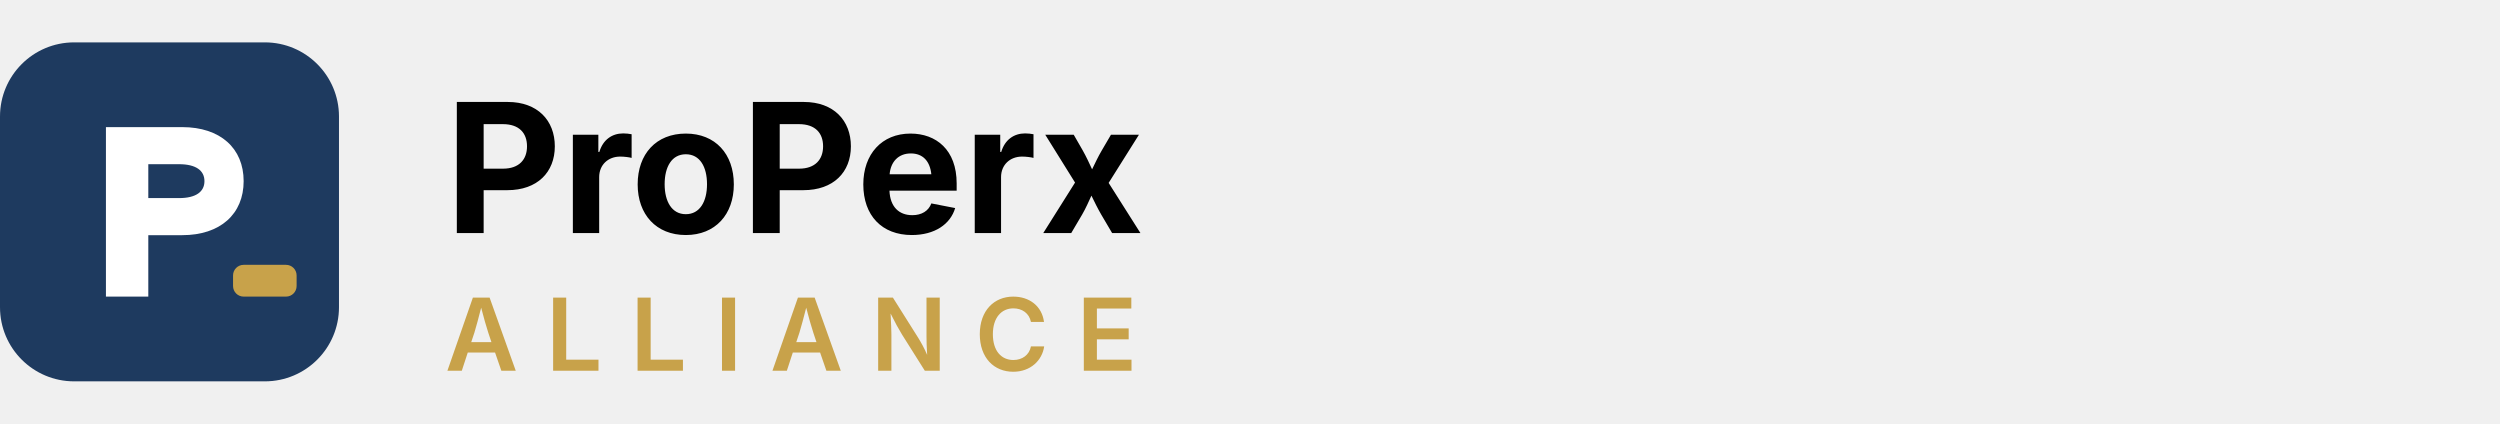
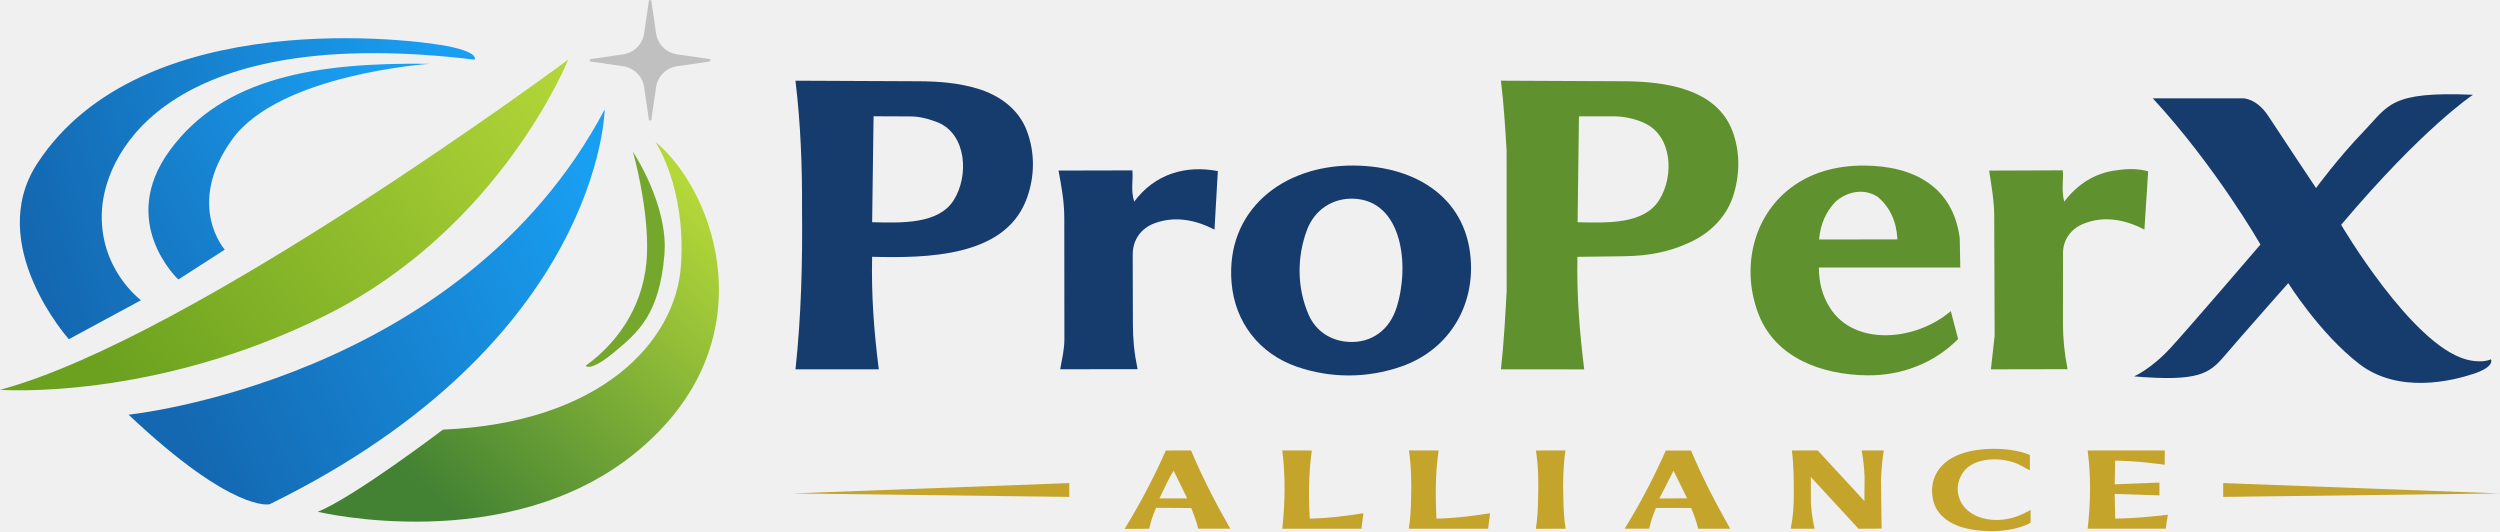
- <svg xmlns="http://www.w3.org/2000/svg" viewBox="0 0 236 40" height="40" role="img" aria-label="ProPerx Alliance">
-   <rect x="0" y="4" width="32" height="32" rx="7" fill="#1e3a5f" />
-   <path d="M10 28V12h7.2c3.6 0 5.8 2 5.8 5.1s-2.2 5.1-5.8 5.1H14V28h-4Zm4-9.3h2.9c1.6 0 2.4-.6 2.4-1.6s-.8-1.6-2.4-1.6H14v3.2Z" fill="#ffffff" />
-   <rect x="22" y="25" width="6" height="3" rx="1" fill="#c8a24a" />
-   <text x="42" y="22" font-family="ui-sans-serif, system-ui, -apple-system, 'Segoe UI', sans-serif" font-size="17" font-weight="700" fill="currentColor">ProPerx</text>
-   <text x="42" y="35" font-family="ui-sans-serif, system-ui, -apple-system, 'Segoe UI', sans-serif" font-size="9.5" font-weight="600" letter-spacing="2.6" fill="#c8a24a">ALLIANCE</text>
+ <svg xmlns="http://www.w3.org/2000/svg" width="649" height="138" viewBox="0 0 649 138" fill="none" role="img" aria-label="ProPerX Alliance">
+   <path d="M147.504 15.488C147.504 15.488 49.958 87.84 0 101.195C0 101.195 40.052 104.208 85.057 81.598C130.062 58.989 147.504 15.488 147.504 15.488Z" fill="url(#paint0_linear_397_850)" />
+   <path d="M33.374 107.651C33.374 107.651 119.726 98.82 156.979 28.407C156.979 28.407 156.12 88.7 69.983 130.906C69.983 130.906 60.507 133.275 33.374 107.651Z" fill="url(#paint1_linear_397_850)" />
+   <path d="M164.302 39.392C164.302 39.392 168.396 53.606 167.96 65.88C167.525 78.155 161.283 88.275 152.028 94.953C152.028 94.953 153.102 96.677 159.349 91.509C165.597 86.342 171.189 81.671 172.483 66.101C173.558 53.182 164.302 39.398 164.302 39.398V39.392Z" fill="#75A72D" />
+   <path d="M170.119 36.809C170.119 36.809 178.086 48.438 176.797 68.679C175.507 88.92 155.691 109.811 114.994 111.53C114.994 111.53 91.74 129.187 82.478 132.851C82.478 132.851 131.577 144.696 164.952 117.563C199.802 89.231 185.837 49.733 170.119 36.809Z" fill="url(#paint2_linear_397_850)" />
+   <path d="M111.545 16.567C111.545 16.567 72.567 19.151 60.293 36.164C48.018 53.176 58.354 64.806 58.354 64.806L46.294 72.558C46.294 72.558 30.361 57.699 44.14 38.962C57.924 20.225 81.823 16.137 111.54 16.567H111.545Z" fill="url(#paint3_linear_397_850)" />
+   <path d="M36.609 77.934C36.609 77.934 25.409 69.753 26.488 54.245C27.563 38.742 44.79 6.011 123.175 15.482C123.175 15.482 124.685 13.757 116.498 12.038C108.311 10.319 36.807 0.883 9.691 42.405C-4.093 63.511 17.872 88.055 17.872 88.055L36.609 77.934Z" fill="url(#paint4_linear_397_850)" />
+   <path d="M169.096 0.284L170.323 8.686C170.73 11.484 172.93 13.684 175.734 14.097L184.136 15.323C184.515 15.38 184.515 15.923 184.136 15.979L175.734 17.206C172.935 17.613 170.736 19.813 170.323 22.617L169.096 31.019C169.04 31.397 168.497 31.397 168.441 31.019L167.214 22.617C166.807 19.818 164.607 17.619 161.803 17.206L153.401 15.979C153.022 15.923 153.022 15.38 153.401 15.323L161.803 14.097C164.602 13.69 166.801 11.49 167.214 8.686L168.441 0.284C168.497 -0.095 169.04 -0.095 169.096 0.284Z" fill="#C0C0C0" />
+   <path d="M266.326 52.096C260.547 66.683 240.702 67.028 226.404 66.666C226.177 76.691 226.89 86.121 228.139 95.88H206.513C208 81.898 208.339 68.402 208.209 54.448C208.266 43.095 207.848 32.245 206.508 20.949L238.418 21.096C243.784 21.119 248.753 21.509 253.808 23.018C259.434 24.731 264.358 28.242 266.518 33.823C268.791 39.692 268.649 46.256 266.331 52.102L266.326 52.096ZM243.591 31.827C241.279 30.922 238.904 30.233 236.371 30.221L226.777 30.182L226.409 57.688C234.076 57.869 243.62 58.248 247.594 51.955C251.524 45.73 250.987 35.033 243.591 31.827Z" fill="#163C6D" />
+   <path d="M363.748 95.156C354.848 98.249 345.418 98.209 336.733 95.224C326.845 91.826 320.535 83.571 319.704 73.298C318.206 54.691 332.883 42.846 351.405 42.976C367.898 43.095 381.28 51.689 381.863 68.509C382.281 80.586 375.485 91.079 363.748 95.156ZM350.105 88.756C356.251 89.106 360.768 85.454 362.538 79.885C366.06 68.826 364.013 52.209 351.575 51.587C346.045 51.31 341.228 54.392 339.238 59.825C336.649 66.903 336.7 74.802 339.73 81.722C341.59 85.963 345.457 88.49 350.105 88.756Z" fill="#163C6D" />
+   <path d="M295.319 95.846L275.231 95.857C275.678 93.296 276.322 90.74 276.317 87.925L276.288 56.574C276.288 52.311 275.553 48.376 274.79 44.277L293.974 44.232C294.2 46.889 293.487 49.365 294.443 52.345C299.792 45.125 307.814 42.818 316.154 44.413L315.277 59.616C310.217 56.976 304.92 56.071 299.791 57.931C296.179 59.243 294.042 62.268 294.053 66.135L294.098 84.182C294.109 88.049 294.42 91.498 295.314 95.846H295.319Z" fill="#163C6D" />
+   <path d="M421.938 66.514L409.499 66.678C409.301 76.674 410.042 86.076 411.263 95.891L389.643 95.874C390.423 88.965 390.734 82.463 391.13 75.543L391.113 39.138C390.751 32.907 390.383 27.112 389.643 20.943L421.593 21.096C432.578 21.147 445.486 23.143 449.659 33.817C451.722 39.098 451.711 44.854 450.116 50.298C448.409 56.116 444.044 60.509 438.543 62.974C433.319 65.411 427.863 66.429 421.932 66.508L421.938 66.514ZM426.721 31.861C424.193 30.753 421.497 30.199 418.715 30.199H409.895L409.544 57.688C417.301 57.869 426.777 58.259 430.741 51.904C434.698 45.555 434.105 35.101 426.715 31.861H426.721Z" fill="#5F912E" />
+   <path d="M475.033 79.874C481.382 89.966 497.309 88.57 506.429 80.767L508.323 87.999C502.149 94.286 493.646 97.526 484.769 97.435C472.958 97.316 461.051 92.929 456.613 81.802C452.175 70.675 454.504 57.36 463.997 49.473C469.611 44.809 476.639 42.949 483.91 42.983C496.936 43.039 507.045 48.557 508.753 61.861L508.889 69.443L472.178 69.454C472.189 73.418 473.105 76.804 475.033 79.874ZM492.56 62.149C492.385 57.638 490.644 53.669 487.319 51.011C483.797 48.834 479.522 49.688 476.452 52.402C473.993 55.003 472.574 58.225 472.235 62.166L492.566 62.149H492.56Z" fill="#5F912E" />
+   <path d="M536.74 95.84L516.838 95.88L517.81 87.145L517.703 56.173C517.692 52.142 517.024 48.501 516.374 44.288L535.507 44.215C535.722 46.793 535.094 49.218 535.869 52.34C539.352 47.766 543.965 44.825 549.529 44.198C552.35 43.757 555.047 43.751 557.665 44.475L556.686 59.61C551.519 56.88 546.012 55.986 540.839 58.101C537.667 59.395 535.564 62.172 535.564 65.626L535.547 83.843C535.547 87.835 535.886 91.436 536.734 95.84H536.74Z" fill="#5F912E" />
+   <path d="M558.864 25.529H582.378C582.378 25.529 585.872 25.529 588.897 30.188C591.922 34.847 601.24 48.812 601.24 48.812C601.24 48.812 607.058 40.896 613.582 34.146C620.101 27.395 620.333 23.669 641.987 24.602C641.987 24.602 629.181 32.981 607.764 58.361C607.764 58.361 625.925 89.328 640.127 93.285C640.127 93.285 643.853 94.45 646.646 93.285C646.646 93.285 647.811 95.145 642.225 97.011C636.639 98.871 622.668 102.365 612.423 94.45C602.178 86.534 594.031 73.497 594.031 73.497C594.031 73.497 581.457 87.699 577.499 92.358C573.541 97.017 570.748 99.109 553.985 97.712C553.985 97.712 558.406 95.852 563.528 90.26C568.651 84.674 586.811 63.484 586.811 63.484C586.811 63.484 575.401 43.463 558.87 25.535L558.864 25.529Z" fill="#163C6D" />
+   <path d="M277.586 125.403L205.725 128.094L277.586 128.996V125.403Z" fill="#C5A42B" />
+   <path d="M488.465 137.227L482.472 137.255L470.096 123.839L470.107 130.448C470.248 132.755 470.52 134.937 471.079 137.255L464.866 137.266C465.493 134.253 465.691 131.217 465.669 128.039C465.669 124.313 465.657 120.74 465.165 116.941H471.888L483.998 130.063L484.049 123.805C483.936 121.492 483.744 119.298 483.275 116.941H489.025C488.612 119.564 488.42 121.973 488.312 124.551L488.465 137.221V137.227Z" fill="#C5A42B" />
+   <path d="M560.586 128.605L548.978 128.226L549.108 134.637C553.852 134.564 558.251 134.151 562.768 133.625L562.22 137.25H541.956C542.725 130.397 542.861 123.624 541.945 116.941H561.977L561.954 120.638C557.612 120.09 553.558 119.632 549.091 119.57L548.984 125.721L560.586 125.269V128.605Z" fill="#C5A42B" />
+   <path d="M309.259 131.884L300.116 131.828C299.308 133.631 298.742 135.407 298.324 137.261L291.958 137.306C295.949 130.759 299.54 124.003 302.649 116.953L309.196 116.936C312.086 123.828 315.54 130.533 319.373 137.244H311.057C310.633 135.407 309.988 133.841 309.259 131.884ZM308.201 129.391L304.685 122.222C303.181 124.5 302.248 126.886 300.987 129.391H308.201Z" fill="#C5A42B" />
+   <path d="M439.016 131.856H429.885C429.116 133.682 428.528 135.367 428.132 137.25H421.754C425.859 130.635 429.353 123.89 432.452 116.953H438.993C441.888 123.873 445.342 130.533 449.164 137.256L440.859 137.267C440.412 135.43 439.79 133.773 439.016 131.862V131.856ZM437.97 129.363L434.453 122.205L430.772 129.402L437.97 129.363Z" fill="#C5A42B" />
+   <path d="M518.91 134.971C522.071 134.847 524.581 133.823 527.148 132.376V135.706C522.631 138.183 515.456 138.392 510.209 137.114C505.81 136.045 502.712 133.439 501.881 130.018C500.569 124.636 503.204 119.446 510.147 117.472C515.094 116.065 522.342 116.155 526.967 118.106L526.95 122.092L524.474 120.774C520.087 118.445 512.295 118.535 509.536 122.736C508.055 124.992 507.795 127.593 508.881 129.967C510.362 133.201 514.24 135.152 518.905 134.971H518.91Z" fill="#C5A42B" />
+   <path d="M386.819 133.247L386.327 137.255H365.73C366.131 134.796 366.239 132.308 366.312 129.685C366.431 125.337 366.392 121.097 365.753 116.93L373.464 116.947C372.594 122.889 372.633 128.616 372.888 134.638C377.535 134.536 381.917 133.999 386.813 133.247H386.819Z" fill="#C5A42B" />
+   <path d="M353.942 133.241L353.422 137.255H332.887C333.599 130.471 333.746 123.788 332.881 116.941L340.542 116.952C339.728 122.877 339.689 128.616 340.011 134.632C344.805 134.536 349.187 133.97 353.942 133.235V133.241Z" fill="#C5A42B" />
+   <path d="M406.45 137.25L398.709 137.278C399.088 134.801 399.252 132.314 399.281 129.696C399.416 125.433 399.394 121.294 398.726 116.952L406.387 116.941C405.805 121.13 405.686 125.359 405.856 129.707C405.913 132.302 406.003 134.751 406.45 137.255V137.25Z" fill="#C5A42B" />
+   <path d="M577.139 125.403L649 128.094L577.139 128.996V125.403Z" fill="#C5A42B" />
+   <defs>
+     <linearGradient id="paint0_linear_397_850" x1="30.604" y1="100.935" x2="150.331" y2="14.775" gradientUnits="userSpaceOnUse">
+       <stop stop-color="#6BA11F" />
+       <stop offset="1" stop-color="#B5D839" />
+     </linearGradient>
+     <linearGradient id="paint1_linear_397_850" x1="46.961" y1="109.732" x2="159.591" y2="58.819" gradientUnits="userSpaceOnUse">
+       <stop stop-color="#1468B1" />
+       <stop offset="1" stop-color="#199FF2" />
+     </linearGradient>
+     <linearGradient id="paint2_linear_397_850" x1="116.407" y1="132.466" x2="187.471" y2="56.314" gradientUnits="userSpaceOnUse">
+       <stop stop-color="#438233" />
+       <stop offset="1" stop-color="#B5D839" />
+     </linearGradient>
+     <linearGradient id="paint3_linear_397_850" x1="9.272" y1="72.088" x2="100.712" y2="23.844" gradientUnits="userSpaceOnUse">
+       <stop stop-color="#1468B1" />
+       <stop offset="1" stop-color="#199FF2" />
+     </linearGradient>
+     <linearGradient id="paint4_linear_397_850" x1="7.966" y1="58.898" x2="120.111" y2="27.027" gradientUnits="userSpaceOnUse">
+       <stop stop-color="#1468B1" />
+       <stop offset="1" stop-color="#199FF2" />
+     </linearGradient>
+   </defs>
</svg>
